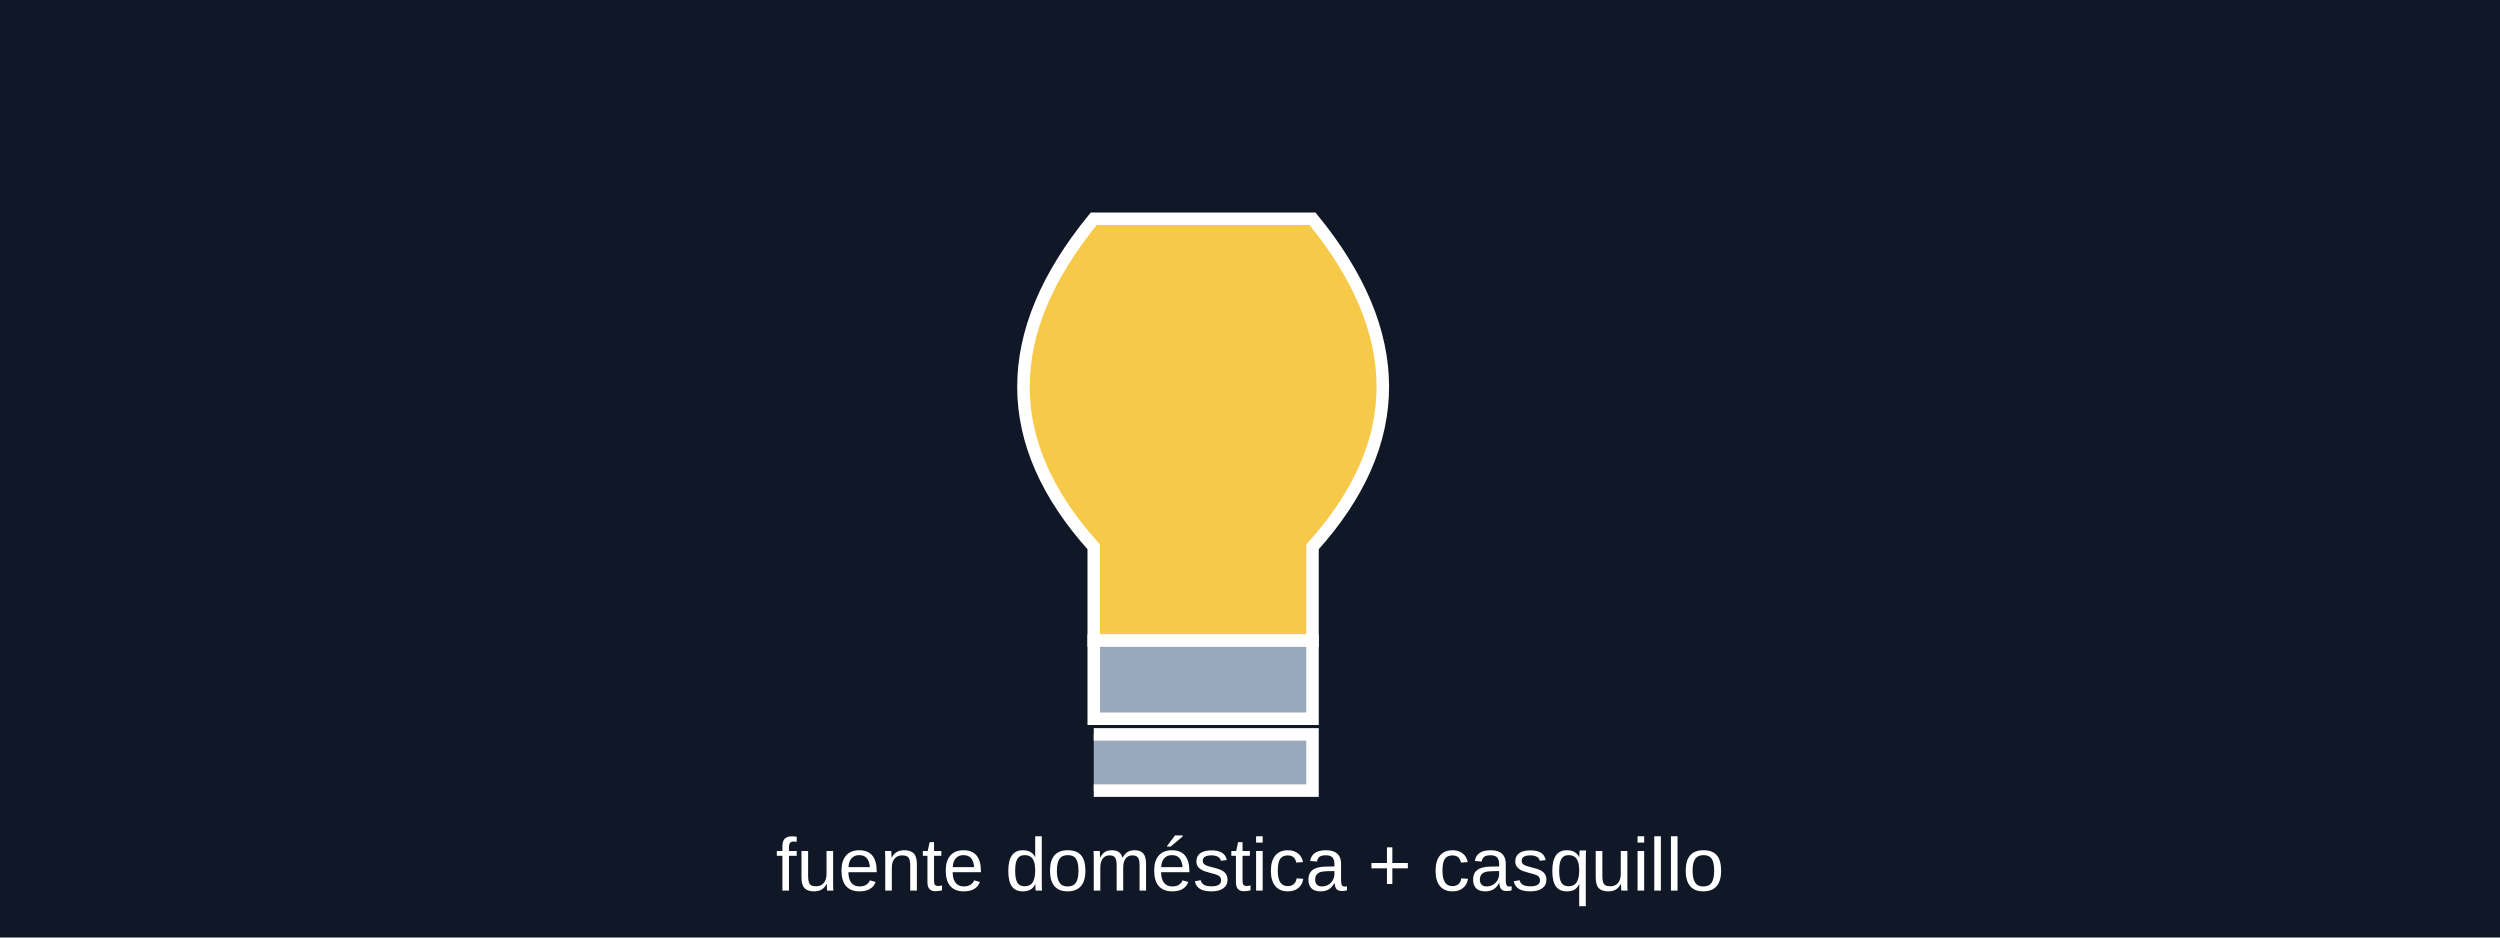
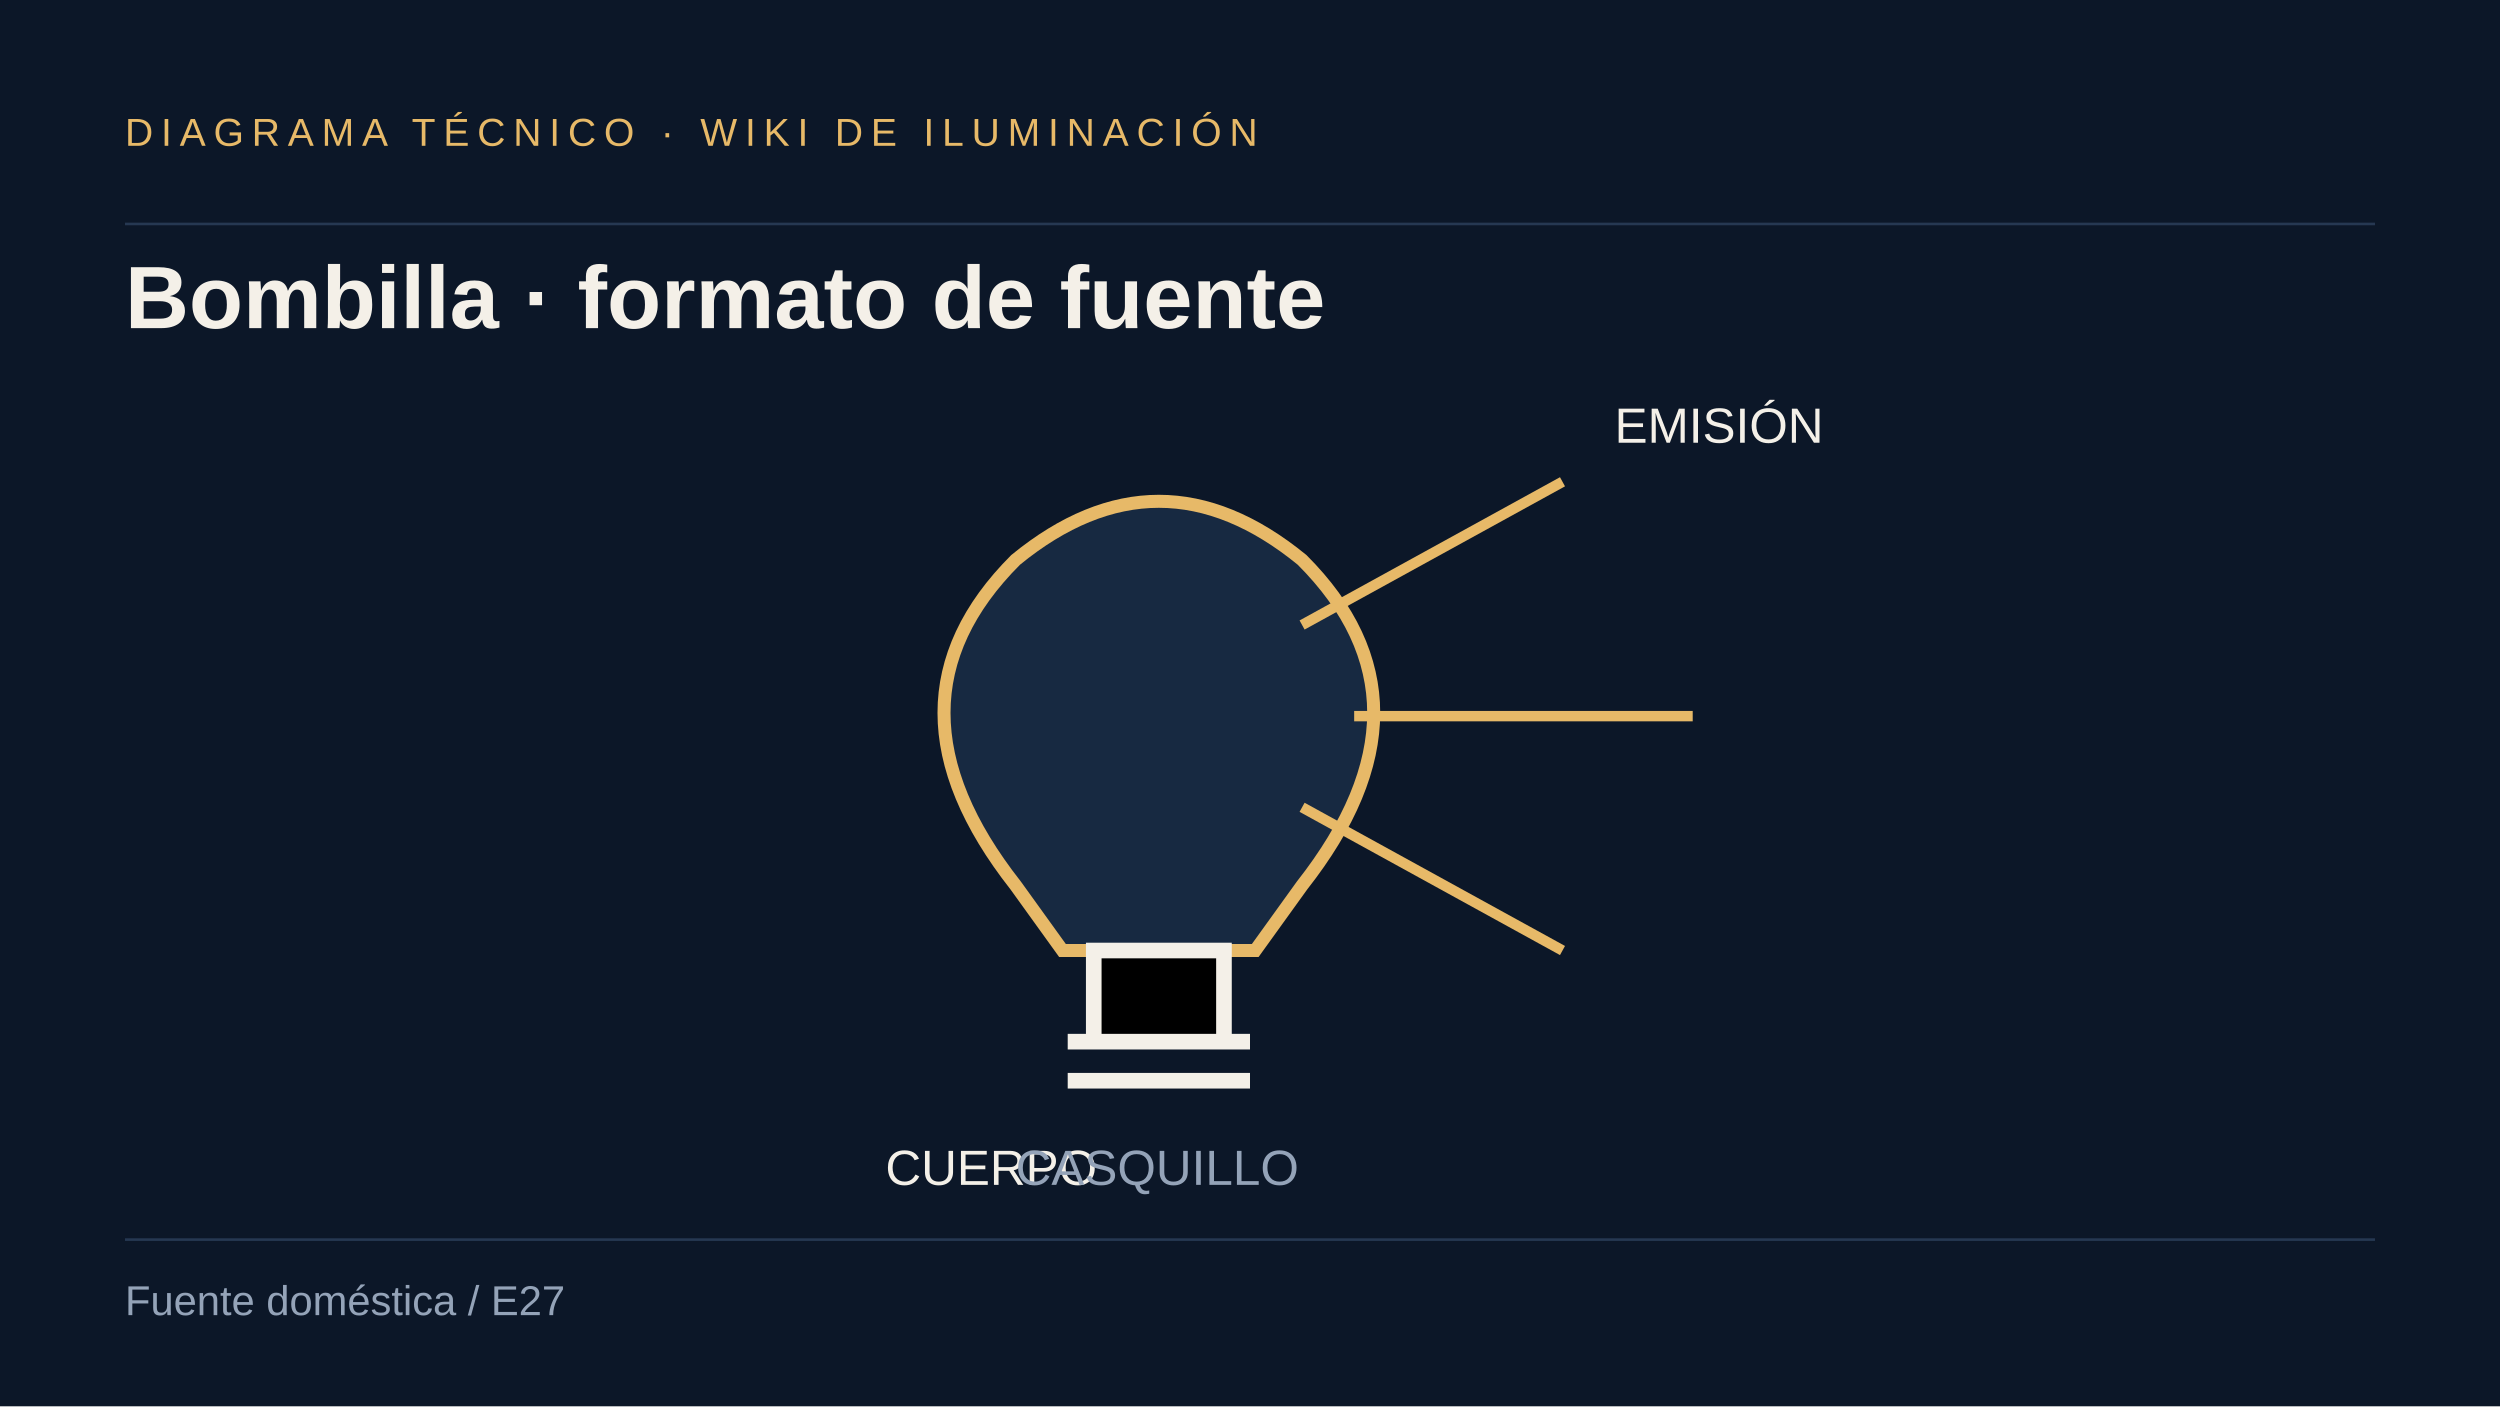
- <svg xmlns="http://www.w3.org/2000/svg" viewBox="0 0 800 300">
-   <rect width="800" height="300" fill="#101827" />
-   <g stroke="#fff" stroke-width="4">
-     <path d="M350 70q-45 55 0 105v30h70v-30q45-50 0-105z" fill="#f7c948" />
-     <path d="M350 205h70v25h-70zm0 30h70v18h-70" fill="#9aa8bd" />
-   </g>
-   <g fill="#fff" font-family="Arial" font-size="24" text-anchor="middle">
-     <text x="400" y="285">fuente doméstica + casquillo</text>
-   </g>
+ <svg xmlns="http://www.w3.org/2000/svg" viewBox="0 0 960 540" role="img">
+   <defs>
+     <linearGradient id="g">
+       <stop stop-color="#e7b968" />
+       <stop offset="1" stop-color="#f4d898" />
+     </linearGradient>
+   </defs>
+   <rect width="960" height="540" fill="#0c1728" />
+   <path d="M48 86H912M48 476H912" stroke="#263852" />
+   <text x="48" y="56" fill="#e7b968" font-family="Arial,sans-serif" font-size="15" letter-spacing="3">DIAGRAMA TÉCNICO · WIKI DE ILUMINACIÓN</text>
+   <text x="48" y="126" fill="#f4f0e8" font-family="Arial,sans-serif" font-weight="700" font-size="34">Bombilla · formato de fuente</text>
+   <path d="M390 340q-55-70 0-125q55-45 110 0q55 55 0 125l-18 25h-74z" fill="#172941" stroke="#e7b968" stroke-width="5" />
+   <path d="M420 365h50v35h-50zM410 400h70M410 415h70" stroke="#f4f0e8" stroke-width="6" />
+   <path d="M500 240l100-55M520 275h130M500 310l100 55" stroke="#e7b968" stroke-width="4" />
+   <text x="340" y="455" fill="#f4f0e8" font-family="Arial" font-size="19">CUERPO</text>
+   <text x="390" y="455" fill="#94a3b8" font-family="Arial" font-size="19">CASQUILLO</text>
+   <text x="620" y="170" fill="#f4f0e8" font-family="Arial" font-size="19">EMISIÓN</text>
+   <text x="48" y="505" fill="#94a3b8" font-family="Arial,sans-serif" font-size="16">Fuente doméstica  /  E27</text>
</svg>
